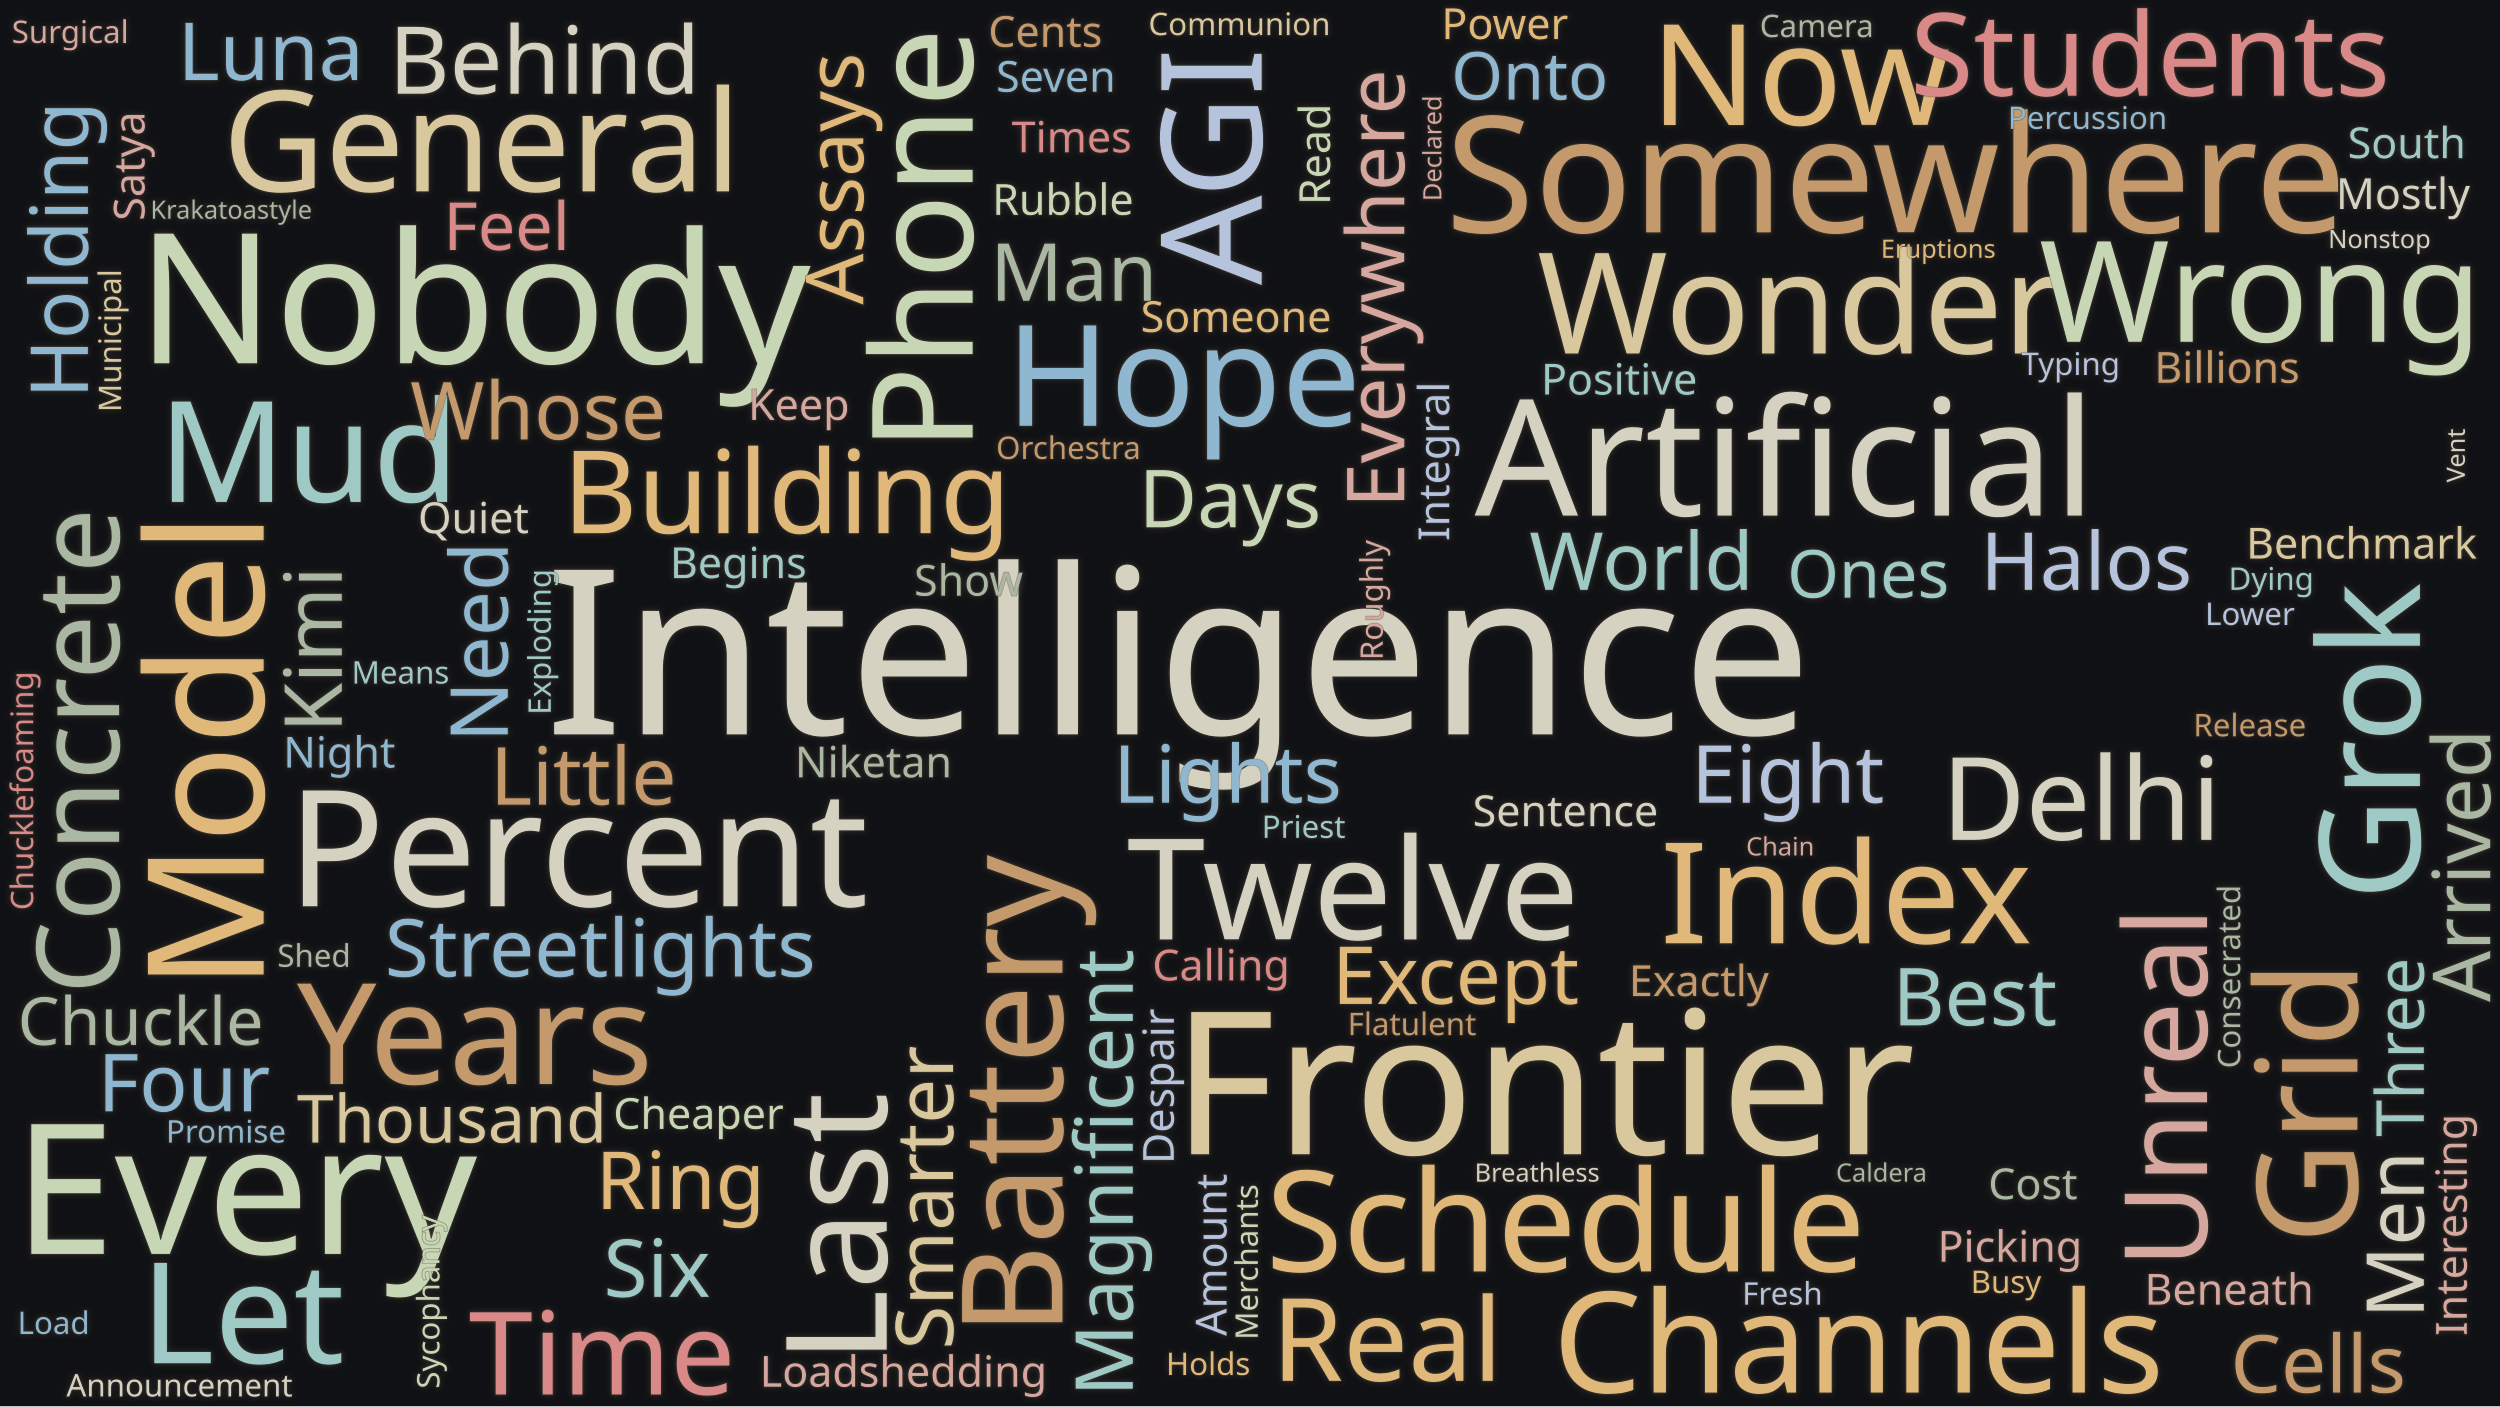
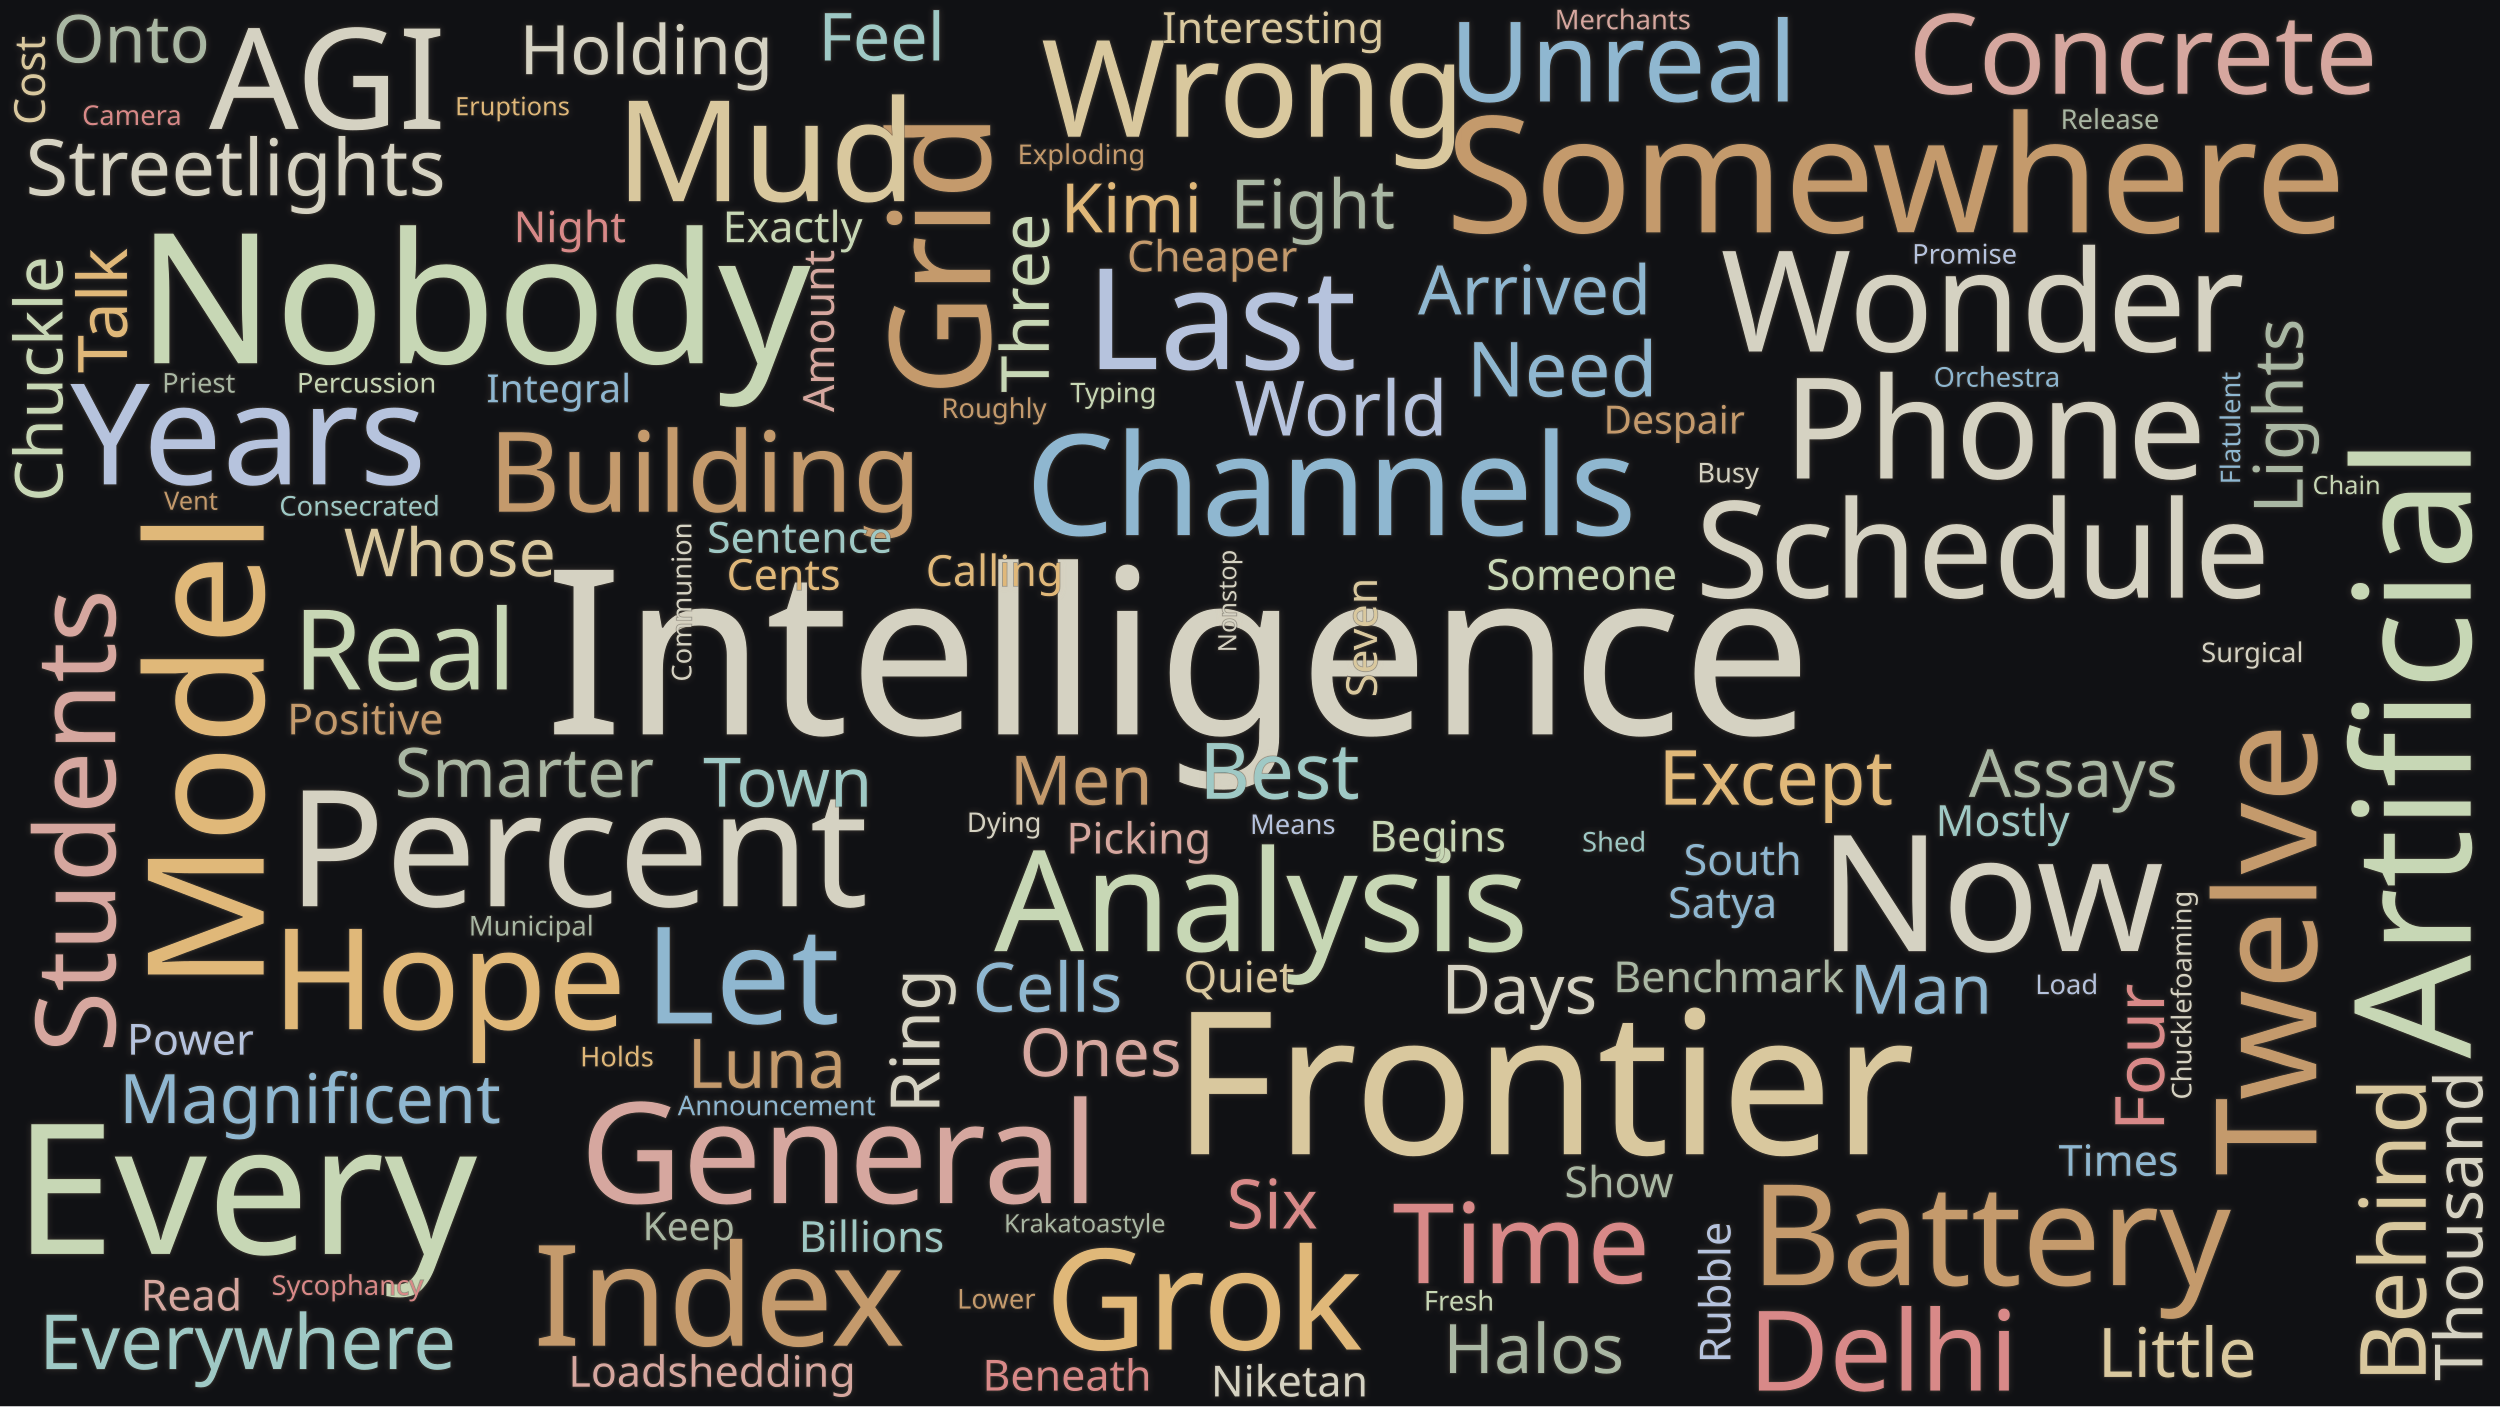
<svg xmlns="http://www.w3.org/2000/svg" role="img" aria-label="Craggy Intelligence and Other Apocalypses" width="1280" height="720">
  <defs>
    <filter id="wordGlow" x="-20%" y="-20%" width="140%" height="140%">
      <feDropShadow dx="0" dy="0" stdDeviation="1.6" flood-color="#d8c7a1" flood-opacity="0.18" />
    </filter>
  </defs>
  <style>text { filter: url(#wordGlow); paint-order: stroke fill; stroke: rgba(16,17,20,.34); stroke-width: .9px; }</style>
  <style>text{font-family:'Droid Sans Mono';font-weight:normal;font-style:normal;}</style>
  <rect width="100%" height="100%" style="fill:#101114" />
  <text transform="translate(279,376)" font-size="118" style="fill:#d5d2c2">Intelligence</text>
  <text transform="translate(600,591)" font-size="102" style="fill:#d9c89e">Frontier</text>
  <text transform="translate(70,186)" font-size="93" style="fill:#c7d7b5">Nobody</text>
  <text transform="translate(7,642)" font-size="93" style="fill:#c7d7b5">Every</text>
  <text transform="translate(147,464)" font-size="83" style="fill:#d5d2c2">Percent</text>
  <text transform="translate(740,119)" font-size="83" style="fill:#c49a6c">Somewhere</text>
  <text transform="translate(135,507) rotate(-90)" font-size="83" style="fill:#e0b879">Model</text>
-   <text transform="translate(755,264)" font-size="83" style="fill:#d5d2c2">Artificial</text>
-   <text transform="translate(498,231) rotate(-90)" font-size="72" style="fill:#c7d7b5">Phone</text>
-   <text transform="translate(577,481)" font-size="72" style="fill:#d5d2c2">Twelve</text>
-   <text transform="translate(1207,637) rotate(-90)" font-size="72" style="fill:#c49a6c">Grid</text>
-   <text transform="translate(544,684) rotate(-90)" font-size="72" style="fill:#c49a6c">Battery</text>
-   <text transform="translate(795,713)" font-size="72" style="fill:#e0b879">Channels</text>
-   <text transform="translate(646,146) rotate(-90)" font-size="72" style="fill:#b6c3dd">AGI</text>
-   <text transform="translate(114,98)" font-size="72" style="fill:#d9c89e">General</text>
-   <text transform="translate(454,698) rotate(-90)" font-size="72" style="fill:#d5d2c2">Last</text>
-   <text transform="translate(1239,461) rotate(-90)" font-size="72" style="fill:#9fc9c5">Grok</text>
-   <text transform="translate(845,64)" font-size="72" style="fill:#e0b879">Now</text>
-   <text transform="translate(850,483)" font-size="72" style="fill:#e0b879">Index</text>
-   <text transform="translate(152,555)" font-size="72" style="fill:#c49a6c">Years</text>
-   <text transform="translate(81,257)" font-size="72" style="fill:#9fc9c5">Mud</text>
-   <text transform="translate(515,218)" font-size="72" style="fill:#8fb7d0">Hope</text>
-   <text transform="translate(787,181)" font-size="72" style="fill:#d9c89e">Wonder</text>
-   <text transform="translate(648,651)" font-size="72" style="fill:#e0b879">Schedule</text>
-   <text transform="translate(72,698)" font-size="72" style="fill:#9fc9c5">Let</text>
-   <text transform="translate(1044,175)" font-size="72" style="fill:#c7d7b5">Wrong</text>
-   <text transform="translate(288,273)" font-size="59" style="fill:#e0b879">Building</text>
-   <text transform="translate(994,430)" font-size="59" style="fill:#d5d2c2">Delhi</text>
-   <text transform="translate(978,49)" font-size="59" style="fill:#d88988">Students</text>
-   <text transform="translate(61,509) rotate(-90)" font-size="59" style="fill:#a9b7a3">Concrete</text>
-   <text transform="translate(240,714)" font-size="59" style="fill:#d88988">Time</text>
-   <text transform="translate(1130,649) rotate(-90)" font-size="59" style="fill:#d6a79f">Unreal</text>
-   <text transform="translate(651,707)" font-size="59" style="fill:#e0b879">Real</text>
-   <text transform="translate(199,48)" font-size="48" style="fill:#d5d2c2">Behind</text>
-   <text transform="translate(197,500)" font-size="41" style="fill:#8fb7d0">Streetlights</text>
-   <text transform="translate(969,525)" font-size="41" style="fill:#9fc9c5">Best</text>
-   <text transform="translate(719,260) rotate(-90)" font-size="41" style="fill:#d6a79f">Everywhere</text>
-   <text transform="translate(682,514)" font-size="41" style="fill:#e0b879">Except</text>
-   <text transform="translate(260,380) rotate(-90)" font-size="41" style="fill:#8fb7d0">Need</text>
-   <text transform="translate(783,302)" font-size="41" style="fill:#9fc9c5">World</text>
-   <text transform="translate(580,715) rotate(-90)" font-size="41" style="fill:#9fc9c5">Magnificent</text>
-   <text transform="translate(305,619)" font-size="41" style="fill:#e0b879">Ring</text>
-   <text transform="translate(570,411)" font-size="41" style="fill:#8fb7d0">Lights</text>
-   <text transform="translate(1014,302)" font-size="41" style="fill:#b6c3dd">Halos</text>
-   <text transform="translate(45,204) rotate(-90)" font-size="41" style="fill:#8fb7d0">Holding</text>
-   <text transform="translate(1241,675) rotate(-90)" font-size="41" style="fill:#d5d2c2">Men</text>
-   <text transform="translate(1275,513) rotate(-90)" font-size="41" style="fill:#a9b7a3">Arrived</text>
-   <text transform="translate(50,569)" font-size="41" style="fill:#8fb7d0">Four</text>
-   <text transform="translate(866,411)" font-size="41" style="fill:#b6c3dd">Eight</text>
-   <text transform="translate(583,270)" font-size="41" style="fill:#c7d7b5">Days</text>
-   <text transform="translate(251,412)" font-size="41" style="fill:#c49a6c">Little</text>
-   <text transform="translate(91,41)" font-size="41" style="fill:#8fb7d0">Luna</text>
-   <text transform="translate(175,375) rotate(-90)" font-size="41" style="fill:#a9b7a3">Kimi</text>
-   <text transform="translate(309,664)" font-size="41" style="fill:#9fc9c5">Six</text>
-   <text transform="translate(507,154)" font-size="41" style="fill:#a9b7a3">Man</text>
-   <text transform="translate(488,691) rotate(-90)" font-size="41" style="fill:#d9c89e">Smarter</text>
-   <text transform="translate(1142,713)" font-size="41" style="fill:#c49a6c">Cells</text>
-   <text transform="translate(442,156) rotate(-90)" font-size="41" style="fill:#e0b879">Assays</text>
-   <text transform="translate(210,225)" font-size="41" style="fill:#c49a6c">Whose</text>
-   <text transform="translate(152,585)" font-size="34" style="fill:#d9c89e">Thousand</text>
-   <text transform="translate(915,306)" font-size="34" style="fill:#9fc9c5">Ones</text>
-   <text transform="translate(9,535)" font-size="34" style="fill:#a9b7a3">Chuckle</text>
-   <text transform="translate(1241,582) rotate(-90)" font-size="34" style="fill:#9fc9c5">Three</text>
-   <text transform="translate(743,51)" font-size="34" style="fill:#8fb7d0">Onto</text>
-   <text transform="translate(227,128)" font-size="34" style="fill:#d88988">Feel</text>
-   <text transform="translate(389,710)" font-size="22" style="fill:#d6a79f">Loadshedding</text>
-   <text transform="translate(1150,286)" font-size="22" style="fill:#d9c89e">Benchmark</text>
-   <text transform="translate(754,423)" font-size="22" style="fill:#d5d2c2">Sentence</text>
-   <text transform="translate(1263,684) rotate(-90)" font-size="22" style="fill:#d6a79f">Interesting</text>
-   <text transform="translate(681,105) rotate(-90)" font-size="22" style="fill:#c7d7b5">Read</text>
-   <text transform="translate(343,296)" font-size="22" style="fill:#9fc9c5">Begins</text>
-   <text transform="translate(992,646)" font-size="22" style="fill:#d6a79f">Picking</text>
-   <text transform="translate(584,170)" font-size="22" style="fill:#e0b879">Someone</text>
-   <text transform="translate(74,113) rotate(-90)" font-size="22" style="fill:#d6a79f">Satya</text>
-   <text transform="translate(407,398)" font-size="22" style="fill:#a9b7a3">Niketan</text>
-   <text transform="translate(1202,81)" font-size="22" style="fill:#9fc9c5">South</text>
-   <text transform="translate(510,47)" font-size="22" style="fill:#8fb7d0">Seven</text>
-   <text transform="translate(1196,107)" font-size="22" style="fill:#d5d2c2">Mostly</text>
-   <text transform="translate(590,502)" font-size="22" style="fill:#d88988">Calling</text>
-   <text transform="translate(1098,668)" font-size="22" style="fill:#d6a79f">Beneath</text>
-   <text transform="translate(508,110)" font-size="22" style="fill:#c7d7b5">Rubble</text>
-   <text transform="translate(145,393)" font-size="22" style="fill:#8fb7d0">Night</text>
-   <text transform="translate(834,510)" font-size="22" style="fill:#c49a6c">Exactly</text>
-   <text transform="translate(789,202)" font-size="22" style="fill:#9fc9c5">Positive</text>
-   <text transform="translate(468,305)" font-size="22" style="fill:#a9b7a3">Show</text>
-   <text transform="translate(738,20)" font-size="22" style="fill:#e0b879">Power</text>
-   <text transform="translate(214,273)" font-size="22" style="fill:#d5d2c2">Quiet</text>
-   <text transform="translate(1103,196)" font-size="22" style="fill:#c49a6c">Billions</text>
-   <text transform="translate(628,684) rotate(-90)" font-size="22" style="fill:#b6c3dd">Amount</text>
-   <text transform="translate(518,78)" font-size="22" style="fill:#d88988">Times</text>
-   <text transform="translate(314,578)" font-size="22" style="fill:#c7d7b5">Cheaper</text>
-   <text transform="translate(506,24)" font-size="22" style="fill:#c49a6c">Cents</text>
-   <text transform="translate(1018,614)" font-size="22" style="fill:#a9b7a3">Cost</text>
-   <text transform="translate(742,277) rotate(-90)" font-size="22" style="fill:#b6c3dd">Integral</text>
-   <text transform="translate(601,596) rotate(-90)" font-size="22" style="fill:#b6c3dd">Despair</text>
-   <text transform="translate(383,215)" font-size="22" style="fill:#d6a79f">Keep</text>
-   <text transform="translate(180,350)" font-size="16" style="fill:#9fc9c5">Means</text>
-   <text transform="translate(708,338) rotate(-90)" font-size="16" style="fill:#d6a79f">Roughly</text>
-   <text transform="translate(85,585)" font-size="16" style="fill:#8fb7d0">Promise</text>
-   <text transform="translate(142,495)" font-size="16" style="fill:#a9b7a3">Shed</text>
-   <text transform="translate(9,683)" font-size="16" style="fill:#8fb7d0">Load</text>
-   <text transform="translate(62,211) rotate(-90)" font-size="16" style="fill:#d9c89e">Municipal</text>
-   <text transform="translate(1028,66)" font-size="16" style="fill:#8fb7d0">Percussion</text>
-   <text transform="translate(690,530)" font-size="16" style="fill:#c49a6c">Flatulent</text>
-   <text transform="translate(34,715)" font-size="16" style="fill:#d5d2c2">Announcement</text>
-   <text transform="translate(1129,320)" font-size="16" style="fill:#b6c3dd">Lower</text>
-   <text transform="translate(510,235)" font-size="16" style="fill:#c49a6c">Orchestra</text>
-   <text transform="translate(1035,192)" font-size="16" style="fill:#b6c3dd">Typing</text>
-   <text transform="translate(1141,302)" font-size="16" style="fill:#9fc9c5">Dying</text>
-   <text transform="translate(1009,662)" font-size="16" style="fill:#e0b879">Busy</text>
-   <text transform="translate(17,466) rotate(-90)" font-size="16" style="fill:#d88988">Chucklefoaming</text>
-   <text transform="translate(225,711) rotate(-90)" font-size="16" style="fill:#c7d7b5">Sycophancy</text>
-   <text transform="translate(644,686) rotate(-90)" font-size="16" style="fill:#c7d7b5">Merchants</text>
-   <text transform="translate(6,22)" font-size="16" style="fill:#d6a79f">Surgical</text>
-   <text transform="translate(892,668)" font-size="16" style="fill:#b6c3dd">Fresh</text>
-   <text transform="translate(1123,377)" font-size="16" style="fill:#c49a6c">Release</text>
-   <text transform="translate(901,19)" font-size="16" style="fill:#a9b7a3">Camera</text>
-   <text transform="translate(646,429)" font-size="16" style="fill:#9fc9c5">Priest</text>
-   <text transform="translate(597,704)" font-size="16" style="fill:#e0b879">Holds</text>
-   <text transform="translate(588,18)" font-size="16" style="fill:#d9c89e">Communion</text>
-   <text transform="translate(1147,547) rotate(-90)" font-size="16" style="fill:#a9b7a3">Consecrated</text>
-   <text transform="translate(282,366) rotate(-90)" font-size="16" style="fill:#9fc9c5">Exploding</text>
-   <text transform="translate(77,112)" font-size="13" style="fill:#a9b7a3">Krakatoastyle</text>
-   <text transform="translate(1192,127)" font-size="13" style="fill:#d5d2c2">Nonstop</text>
-   <text transform="translate(894,438)" font-size="13" style="fill:#d6a79f">Chain</text>
-   <text transform="translate(963,132)" font-size="13" style="fill:#e0b879">Eruptions</text>
-   <text transform="translate(1262,247) rotate(-90)" font-size="13" style="fill:#d5d2c2">Vent</text>
-   <text transform="translate(940,605)" font-size="13" style="fill:#a9b7a3">Caldera</text>
-   <text transform="translate(738,103) rotate(-90)" font-size="13" style="fill:#d6a79f">Declared</text>
-   <text transform="translate(755,605)" font-size="13" style="fill:#d5d2c2">Breathless</text>
+   <text transform="translate(931,487)" font-size="83" style="fill:#d5d2c2">Now</text>
+   <text transform="translate(1265,542) rotate(-90)" font-size="83" style="fill:#c7d7b5">Artificial</text>
+   <text transform="translate(913,245)" font-size="72" style="fill:#d5d2c2">Phone</text>
+   <text transform="translate(1186,602) rotate(-90)" font-size="72" style="fill:#c49a6c">Twelve</text>
+   <text transform="translate(507,203) rotate(-90)" font-size="72" style="fill:#c49a6c">Grid</text>
+   <text transform="translate(896,658)" font-size="72" style="fill:#c49a6c">Battery</text>
+   <text transform="translate(525,274)" font-size="72" style="fill:#8fb7d0">Channels</text>
+   <text transform="translate(107,66)" font-size="72" style="fill:#d5d2c2">AGI</text>
+   <text transform="translate(297,616)" font-size="72" style="fill:#d6a79f">General</text>
+   <text transform="translate(556,189)" font-size="72" style="fill:#b6c3dd">Last</text>
+   <text transform="translate(535,691)" font-size="72" style="fill:#e0b879">Grok</text>
+   <text transform="translate(509,487)" font-size="72" style="fill:#c7d7b5">Analysis</text>
+   <text transform="translate(273,689)" font-size="72" style="fill:#c49a6c">Index</text>
+   <text transform="translate(36,248)" font-size="72" style="fill:#b6c3dd">Years</text>
+   <text transform="translate(315,103)" font-size="72" style="fill:#d9c89e">Mud</text>
+   <text transform="translate(139,527)" font-size="72" style="fill:#e0b879">Hope</text>
+   <text transform="translate(881,180)" font-size="72" style="fill:#d5d2c2">Wonder</text>
+   <text transform="translate(868,306)" font-size="69" style="fill:#d5d2c2">Schedule</text>
+   <text transform="translate(330,524)" font-size="69" style="fill:#8fb7d0">Let</text>
+   <text transform="translate(533,70)" font-size="69" style="fill:#d9c89e">Wrong</text>
+   <text transform="translate(250,262)" font-size="57" style="fill:#c49a6c">Building</text>
+   <text transform="translate(895,712)" font-size="57" style="fill:#d88988">Delhi</text>
+   <text transform="translate(59,539) rotate(-90)" font-size="57" style="fill:#d6a79f">Students</text>
+   <text transform="translate(977,48)" font-size="57" style="fill:#d6a79f">Concrete</text>
+   <text transform="translate(713,657)" font-size="57" style="fill:#d88988">Time</text>
+   <text transform="translate(742,52)" font-size="57" style="fill:#8fb7d0">Unreal</text>
+   <text transform="translate(150,353)" font-size="57" style="fill:#c7d7b5">Real</text>
+   <text transform="translate(1242,708) rotate(-90)" font-size="47" style="fill:#d9c89e">Behind</text>
+   <text transform="translate(13,100)" font-size="40" style="fill:#d5d2c2">Streetlights</text>
+   <text transform="translate(614,409)" font-size="40" style="fill:#9fc9c5">Best</text>
+   <text transform="translate(20,701)" font-size="39" style="fill:#9fc9c5">Everywhere</text>
+   <text transform="translate(849,412)" font-size="39" style="fill:#e0b879">Except</text>
+   <text transform="translate(751,203)" font-size="39" style="fill:#8fb7d0">Need</text>
+   <text transform="translate(632,223)" font-size="39" style="fill:#b6c3dd">World</text>
+   <text transform="translate(61,575)" font-size="35" style="fill:#8fb7d0">Magnificent</text>
+   <text transform="translate(481,570) rotate(-90)" font-size="35" style="fill:#d5d2c2">Ring</text>
+   <text transform="translate(1179,263) rotate(-90)" font-size="35" style="fill:#a9b7a3">Lights</text>
+   <text transform="translate(739,703)" font-size="35" style="fill:#a9b7a3">Halos</text>
+   <text transform="translate(266,38)" font-size="35" style="fill:#d5d2c2">Holding</text>
+   <text transform="translate(517,412)" font-size="35" style="fill:#c49a6c">Men</text>
+   <text transform="translate(726,161)" font-size="35" style="fill:#8fb7d0">Arrived</text>
+   <text transform="translate(1108,579) rotate(-90)" font-size="35" style="fill:#d88988">Four</text>
+   <text transform="translate(630,117)" font-size="35" style="fill:#a9b7a3">Eight</text>
+   <text transform="translate(738,519)" font-size="35" style="fill:#d5d2c2">Days</text>
+   <text transform="translate(1074,705)" font-size="35" style="fill:#d9c89e">Little</text>
+   <text transform="translate(352,557)" font-size="35" style="fill:#c49a6c">Luna</text>
+   <text transform="translate(543,119)" font-size="35" style="fill:#e0b879">Kimi</text>
+   <text transform="translate(628,629)" font-size="35" style="fill:#d88988">Six</text>
+   <text transform="translate(65,191) rotate(-90)" font-size="35" style="fill:#e0b879">Talk</text>
+   <text transform="translate(360,413)" font-size="35" style="fill:#9fc9c5">Town</text>
+   <text transform="translate(947,519)" font-size="35" style="fill:#8fb7d0">Man</text>
+   <text transform="translate(202,408)" font-size="35" style="fill:#a9b7a3">Smarter</text>
+   <text transform="translate(498,518)" font-size="35" style="fill:#8fb7d0">Cells</text>
+   <text transform="translate(1008,408)" font-size="34" style="fill:#a9b7a3">Assays</text>
+   <text transform="translate(176,295)" font-size="34" style="fill:#d9c89e">Whose</text>
+   <text transform="translate(1271,707) rotate(-90)" font-size="34" style="fill:#d5d2c2">Thousand</text>
+   <text transform="translate(522,551)" font-size="34" style="fill:#d6a79f">Ones</text>
+   <text transform="translate(32,257) rotate(-90)" font-size="34" style="fill:#c7d7b5">Chuckle</text>
+   <text transform="translate(537,201) rotate(-90)" font-size="34" style="fill:#c7d7b5">Three</text>
+   <text transform="translate(27,32)" font-size="34" style="fill:#a9b7a3">Onto</text>
+   <text transform="translate(419,31)" font-size="34" style="fill:#9fc9c5">Feel</text>
+   <text transform="translate(291,710)" font-size="22" style="fill:#d6a79f">Loadshedding</text>
+   <text transform="translate(826,508)" font-size="22" style="fill:#a9b7a3">Benchmark</text>
+   <text transform="translate(362,283)" font-size="22" style="fill:#9fc9c5">Sentence</text>
+   <text transform="translate(595,22)" font-size="22" style="fill:#d9c89e">Interesting</text>
+   <text transform="translate(72,671)" font-size="22" style="fill:#d6a79f">Read</text>
+   <text transform="translate(701,436)" font-size="22" style="fill:#c7d7b5">Begins</text>
+   <text transform="translate(546,437)" font-size="22" style="fill:#d6a79f">Picking</text>
+   <text transform="translate(761,302)" font-size="22" style="fill:#c7d7b5">Someone</text>
+   <text transform="translate(854,470)" font-size="22" style="fill:#8fb7d0">Satya</text>
+   <text transform="translate(620,715)" font-size="22" style="fill:#d5d2c2">Niketan</text>
+   <text transform="translate(862,448)" font-size="22" style="fill:#8fb7d0">South</text>
+   <text transform="translate(705,357) rotate(-90)" font-size="22" style="fill:#d9c89e">Seven</text>
+   <text transform="translate(991,428)" font-size="22" style="fill:#9fc9c5">Mostly</text>
+   <text transform="translate(474,300)" font-size="22" style="fill:#e0b879">Calling</text>
+   <text transform="translate(503,712)" font-size="22" style="fill:#d88988">Beneath</text>
+   <text transform="translate(886,698) rotate(-90)" font-size="22" style="fill:#b6c3dd">Rubble</text>
+   <text transform="translate(263,124)" font-size="22" style="fill:#d88988">Night</text>
+   <text transform="translate(370,124)" font-size="22" style="fill:#c7d7b5">Exactly</text>
+   <text transform="translate(147,376)" font-size="22" style="fill:#c49a6c">Positive</text>
+   <text transform="translate(801,613)" font-size="22" style="fill:#a9b7a3">Show</text>
+   <text transform="translate(65,540)" font-size="22" style="fill:#b6c3dd">Power</text>
+   <text transform="translate(606,508)" font-size="22" style="fill:#d9c89e">Quiet</text>
+   <text transform="translate(409,641)" font-size="22" style="fill:#9fc9c5">Billions</text>
+   <text transform="translate(427,211) rotate(-90)" font-size="22" style="fill:#d6a79f">Amount</text>
+   <text transform="translate(1054,602)" font-size="22" style="fill:#8fb7d0">Times</text>
+   <text transform="translate(577,139)" font-size="22" style="fill:#c49a6c">Cheaper</text>
+   <text transform="translate(372,302)" font-size="22" style="fill:#e0b879">Cents</text>
+   <text transform="translate(23,64) rotate(-90)" font-size="22" style="fill:#d9c89e">Cost</text>
+   <text transform="translate(249,206)" font-size="20" style="fill:#8fb7d0">Integral</text>
+   <text transform="translate(821,222)" font-size="20" style="fill:#c49a6c">Despair</text>
+   <text transform="translate(329,635)" font-size="20" style="fill:#a9b7a3">Keep</text>
+   <text transform="translate(640,427)" font-size="14" style="fill:#b6c3dd">Means</text>
+   <text transform="translate(482,214)" font-size="14" style="fill:#c49a6c">Roughly</text>
+   <text transform="translate(979,135)" font-size="14" style="fill:#b6c3dd">Promise</text>
+   <text transform="translate(810,436)" font-size="14" style="fill:#9fc9c5">Shed</text>
+   <text transform="translate(1042,509)" font-size="14" style="fill:#b6c3dd">Load</text>
+   <text transform="translate(240,479)" font-size="14" style="fill:#a9b7a3">Municipal</text>
+   <text transform="translate(152,201)" font-size="14" style="fill:#c7d7b5">Percussion</text>
+   <text transform="translate(1147,248) rotate(-90)" font-size="14" style="fill:#8fb7d0">Flatulent</text>
+   <text transform="translate(347,571)" font-size="14" style="fill:#8fb7d0">Announcement</text>
+   <text transform="translate(490,670)" font-size="14" style="fill:#c49a6c">Lower</text>
+   <text transform="translate(990,198)" font-size="14" style="fill:#8fb7d0">Orchestra</text>
+   <text transform="translate(548,206)" font-size="14" style="fill:#c7d7b5">Typing</text>
+   <text transform="translate(495,426)" font-size="14" style="fill:#d5d2c2">Dying</text>
+   <text transform="translate(869,247)" font-size="14" style="fill:#d5d2c2">Busy</text>
+   <text transform="translate(1122,563) rotate(-90)" font-size="14" style="fill:#d5d2c2">Chucklefoaming</text>
+   <text transform="translate(139,663)" font-size="14" style="fill:#d88988">Sycophancy</text>
+   <text transform="translate(796,15)" font-size="14" style="fill:#d6a79f">Merchants</text>
+   <text transform="translate(1127,339)" font-size="14" style="fill:#d5d2c2">Surgical</text>
+   <text transform="translate(729,671)" font-size="14" style="fill:#c7d7b5">Fresh</text>
+   <text transform="translate(1055,66)" font-size="14" style="fill:#a9b7a3">Release</text>
+   <text transform="translate(42,64)" font-size="14" style="fill:#d88988">Camera</text>
+   <text transform="translate(83,201)" font-size="14" style="fill:#a9b7a3">Priest</text>
+   <text transform="translate(297,546)" font-size="14" style="fill:#e0b879">Holds</text>
+   <text transform="translate(354,349) rotate(-90)" font-size="14" style="fill:#d5d2c2">Communion</text>
+   <text transform="translate(143,264)" font-size="14" style="fill:#9fc9c5">Consecrated</text>
+   <text transform="translate(521,84)" font-size="14" style="fill:#c49a6c">Exploding</text>
+   <text transform="translate(514,631)" font-size="13" style="fill:#a9b7a3">Krakatoastyle</text>
+   <text transform="translate(633,334) rotate(-90)" font-size="13" style="fill:#d5d2c2">Nonstop</text>
+   <text transform="translate(1184,253)" font-size="13" style="fill:#c7d7b5">Chain</text>
+   <text transform="translate(233,59)" font-size="13" style="fill:#e0b879">Eruptions</text>
+   <text transform="translate(84,261)" font-size="13" style="fill:#c49a6c">Vent</text>
</svg>
